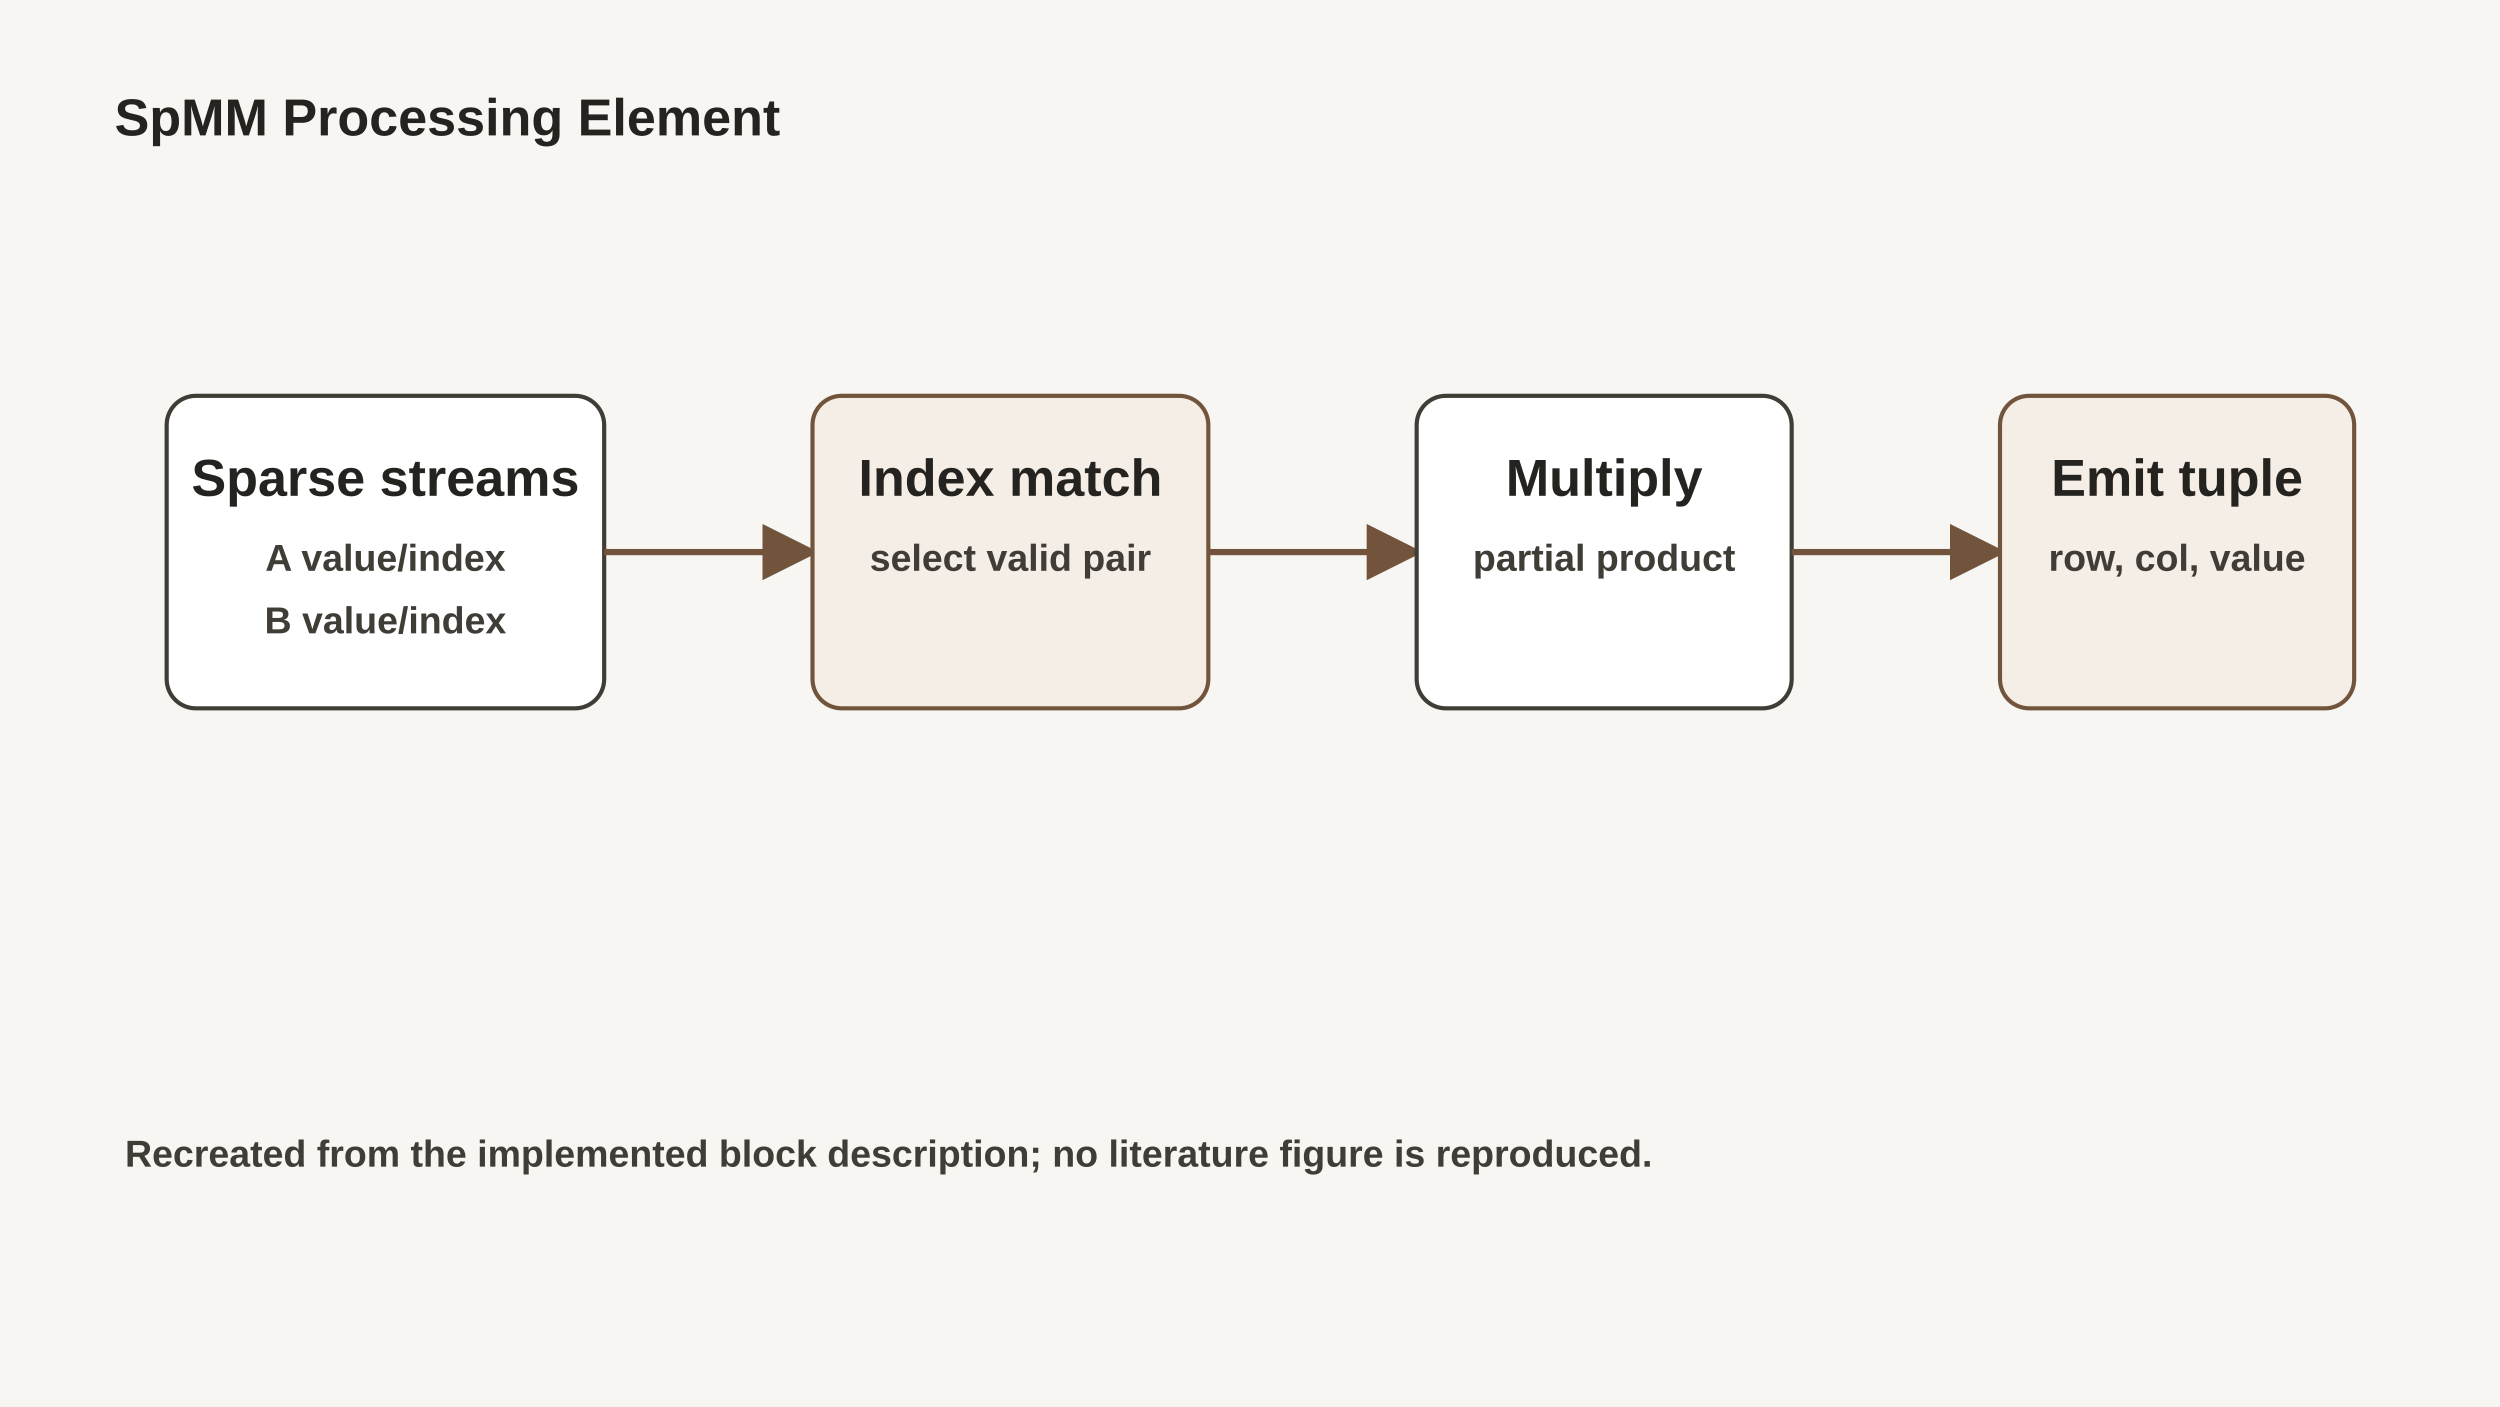
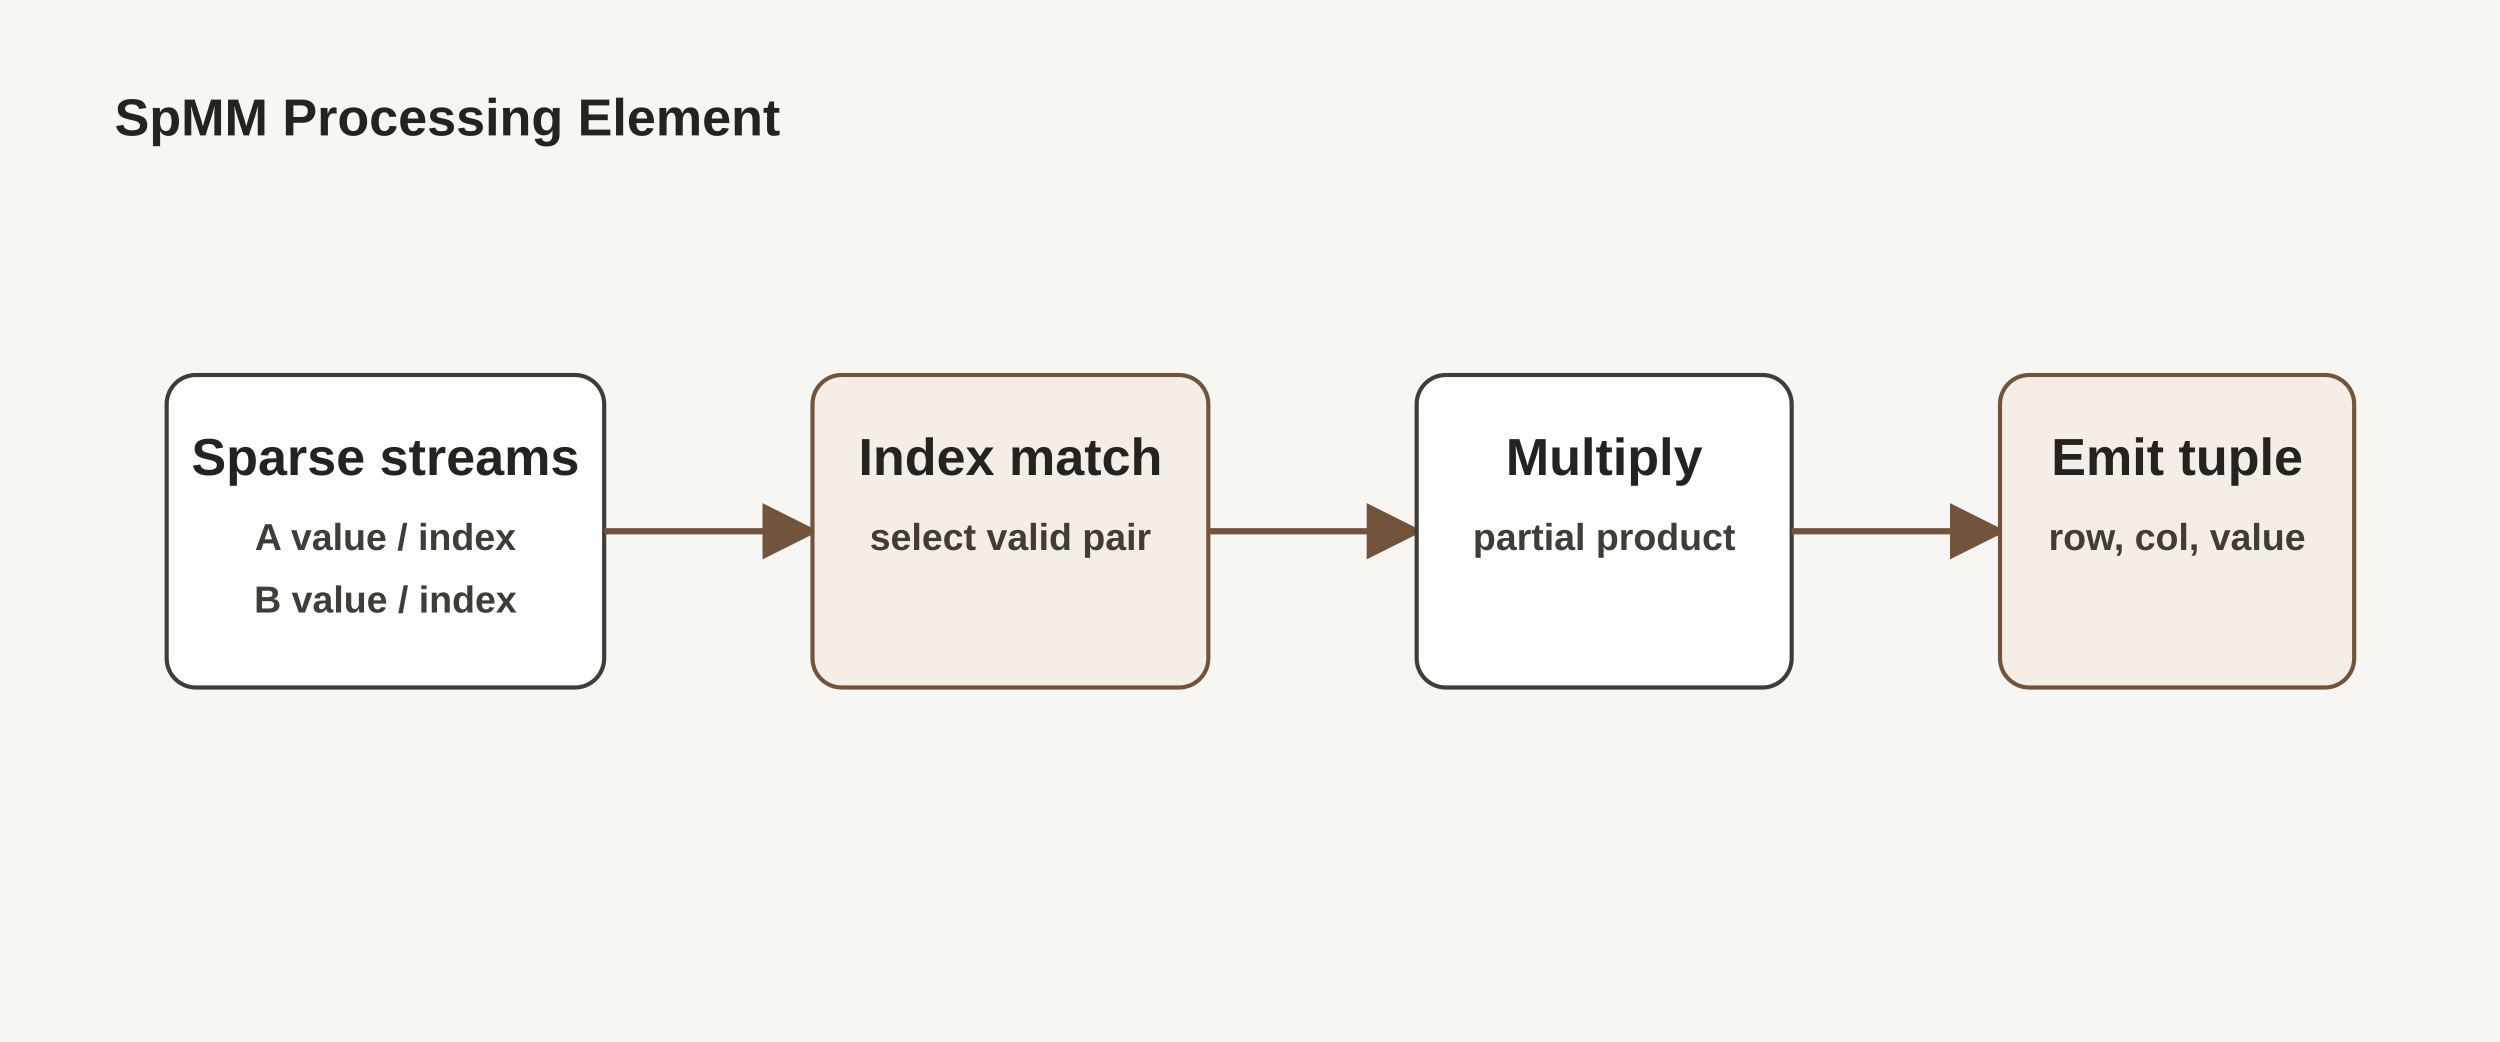
- <svg xmlns="http://www.w3.org/2000/svg" width="1200" height="675" viewBox="0 0 1200 675" role="img">
+ <svg xmlns="http://www.w3.org/2000/svg" width="1200" height="500" viewBox="0 0 1200 500" role="img">
  <defs>
    <marker id="a" markerWidth="9" markerHeight="9" refX="8" refY="4.5" orient="auto">
      <path d="M0 0L9 4.5 0 9Z" fill="#72543d" />
    </marker>
    <style>.b{fill:#fff;stroke:#403d36;stroke-width:2}.w{fill:#f5eee7;stroke:#72543d;stroke-width:2}.h{font:700 25px Arial;fill:#25231f}.s{font:600 18px Arial;fill:#403d36}.x{stroke:#72543d;stroke-width:3;fill:none;marker-end:url(#a)}</style>
  </defs>
-   <rect width="1200" height="675" fill="#f7f6f2" />
+   <rect width="1200" height="500" fill="#f7f6f2" />
  <text x="55" y="65" class="h">SpMM Processing Element</text>
-   <g transform="translate(80 190)">
+   <g transform="translate(80 180)">
    <rect class="b" width="210" height="150" rx="14" />
    <text class="h" x="105" y="48" text-anchor="middle">Sparse streams</text>
-     <text class="s" x="105" y="84" text-anchor="middle">A value/index</text>
-     <text class="s" x="105" y="114" text-anchor="middle">B value/index</text>
+     <text class="s" x="105" y="84" text-anchor="middle">A value / index</text>
+     <text class="s" x="105" y="114" text-anchor="middle">B value / index</text>
  </g>
-   <path class="x" d="M290 265H390" />
-   <g transform="translate(390 190)">
+   <path class="x" d="M290 255H390" />
+   <g transform="translate(390 180)">
    <rect class="w" width="190" height="150" rx="14" />
    <text class="h" x="95" y="48" text-anchor="middle">Index match</text>
    <text class="s" x="95" y="84" text-anchor="middle">select valid pair</text>
  </g>
-   <path class="x" d="M580 265H680" />
-   <g transform="translate(680 190)">
+   <path class="x" d="M580 255H680" />
+   <g transform="translate(680 180)">
    <rect class="b" width="180" height="150" rx="14" />
    <text class="h" x="90" y="48" text-anchor="middle">Multiply</text>
    <text class="s" x="90" y="84" text-anchor="middle">partial product</text>
  </g>
-   <path class="x" d="M860 265H960" />
-   <g transform="translate(960 190)">
+   <path class="x" d="M860 255H960" />
+   <g transform="translate(960 180)">
    <rect class="w" width="170" height="150" rx="14" />
    <text class="h" x="85" y="48" text-anchor="middle">Emit tuple</text>
    <text class="s" x="85" y="84" text-anchor="middle">row, col, value</text>
  </g>
-   <text x="60" y="560" class="s">Recreated from the implemented block description; no literature figure is reproduced.</text>
</svg>
